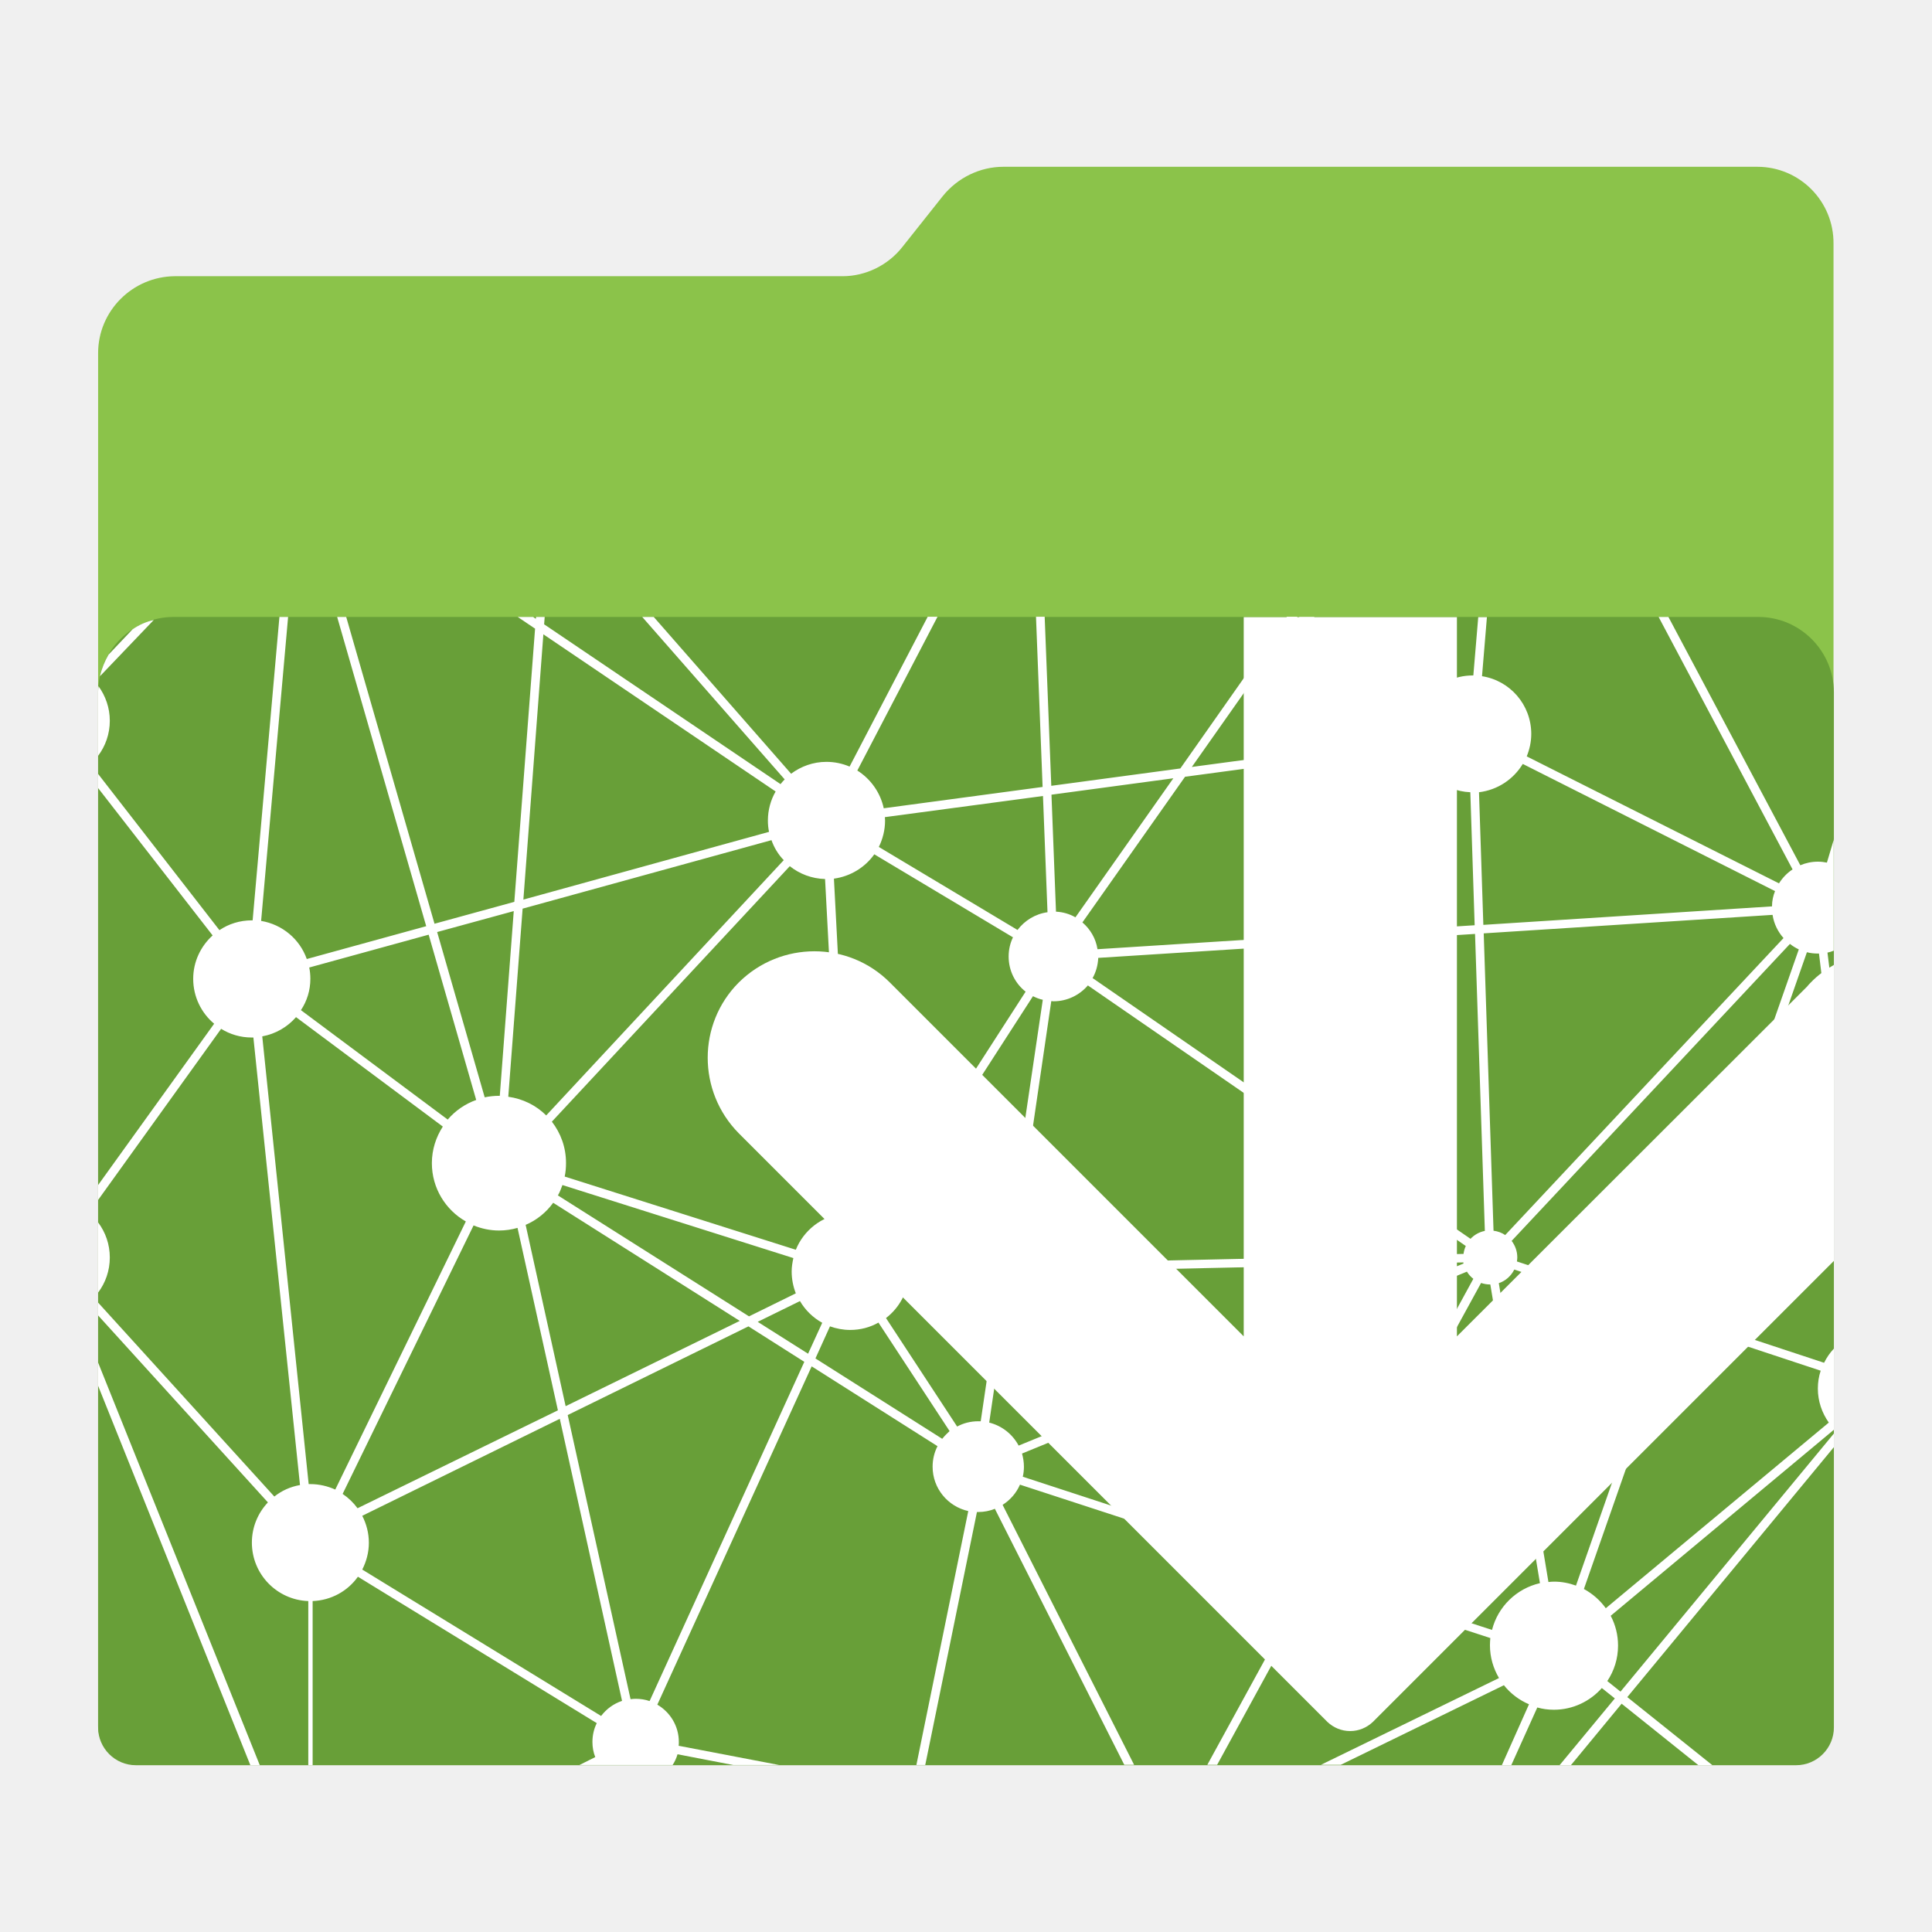
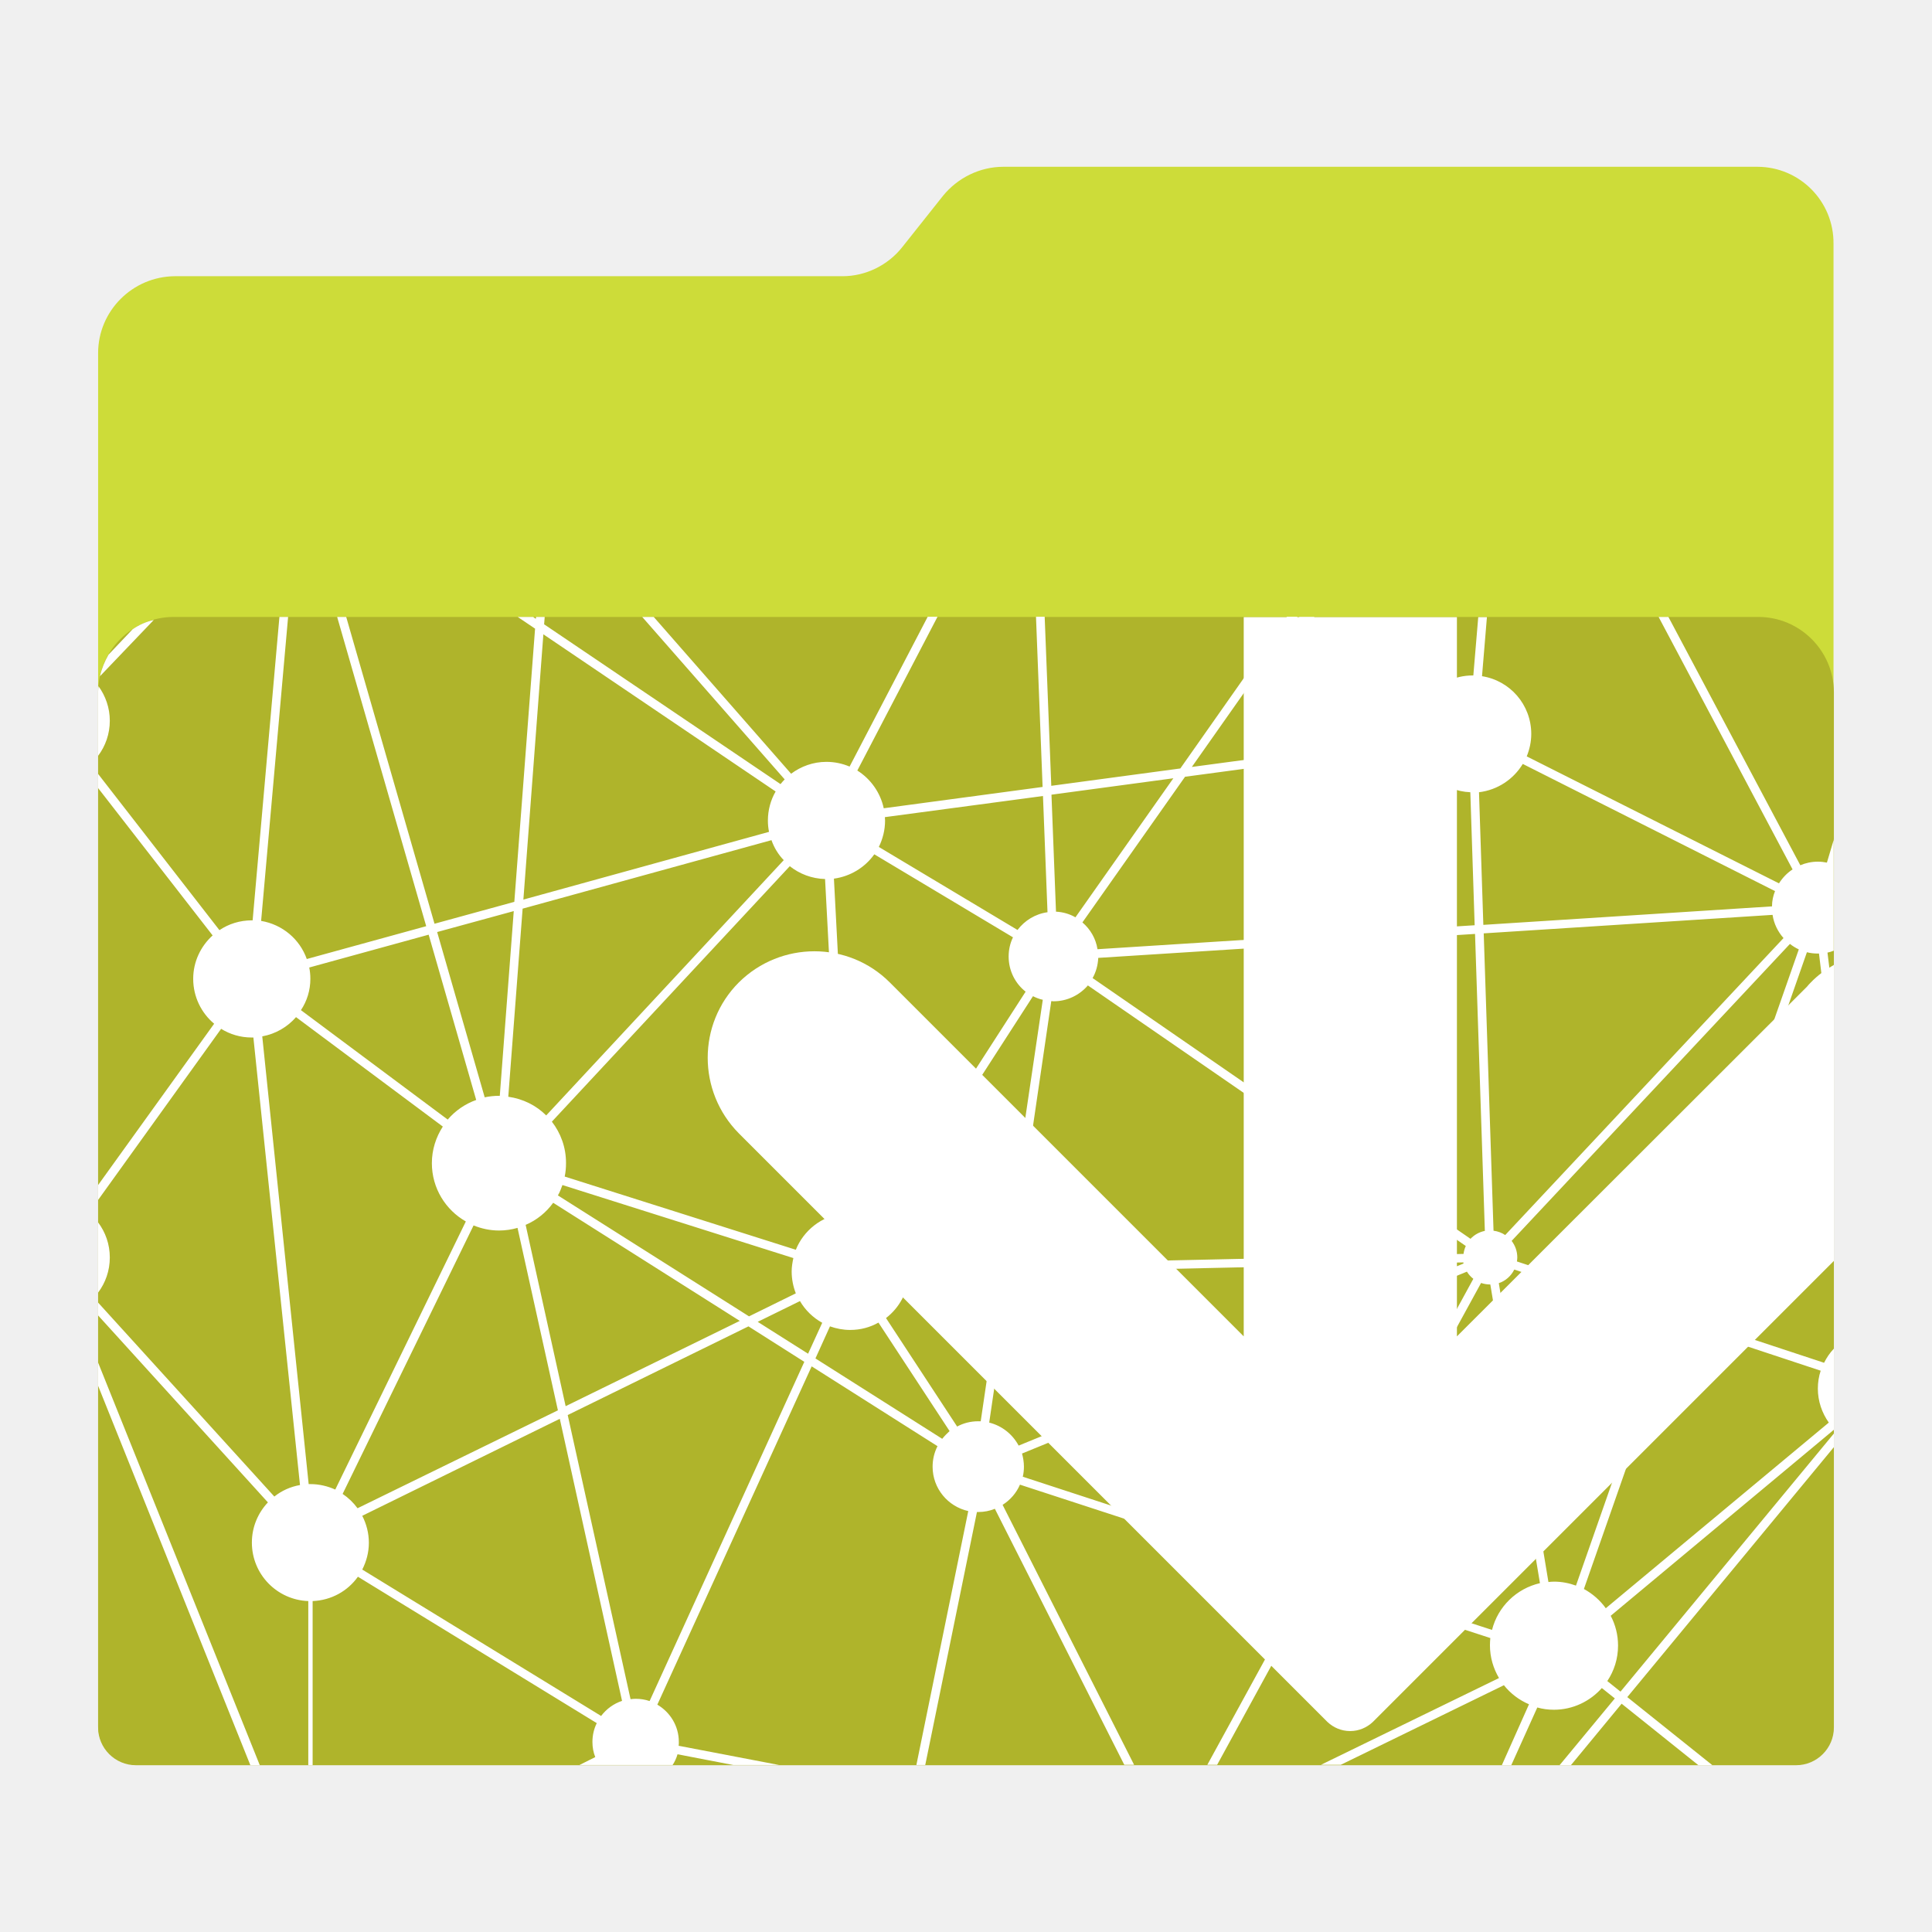
<svg xmlns="http://www.w3.org/2000/svg" version="1.1" id="Layer_1" x="0px" y="0px" viewBox="0 0 1024 1024" enable-background="new 0 0 1024 1024" xml:space="preserve">
  <g id="Layer_2">
-     <path id="path4" fill="#8BC34A" d="M931.4,88.4H531.8c-12.4,0-24.2,5.8-32,15.4L478.2,131c-7.6,9.6-19.4,15.4-31.6,15.4h-354   C70.2,146.6,52,164.8,52,187.2v727.6c0,11.4,9.2,20.6,20.6,20.6h878.6c11.4,0,20.6-9.2,20.6-20.6V146.6v-17.4   C972,106.6,953.8,88.4,931.4,88.4z" />
-     <path id="path12" fill="#689F38" d="M952,935.6H72c-11,0-20-9-20-20V367c0-22,18-40,40-40h840c22,0,40,18,40,40v548.6   C972,926.6,963,935.6,952,935.6z" />
+     <path id="path4" fill="#CDDC39" d="M931.4,88.4H531.8c-12.4,0-24.2,5.8-32,15.4L478.2,131c-7.6,9.6-19.4,15.4-31.6,15.4h-354   C70.2,146.6,52,164.8,52,187.2v727.6c0,11.4,9.2,20.6,20.6,20.6h878.6c11.4,0,20.6-9.2,20.6-20.6V146.6v-17.4   C972,106.6,953.8,88.4,931.4,88.4z" />
+     <path id="path12" fill="#AFB42B" d="M952,935.6H72c-11,0-20-9-20-20V367c0-22,18-40,40-40h840c22,0,40,18,40,40v548.6   C972,926.6,963,935.6,952,935.6z" />
    <g>
      <polygon fill="#FFFFFF" points="52,734.5 132.7,935.6 137.7,935.6 52,722.2   " />
      <path fill="#FFFFFF" d="M52,647.9v37.2c3.9-5.2,6.2-11.6,6.2-18.6C58.2,659.5,55.9,653.1,52,647.9z" />
      <path fill="#FFFFFF" d="M70.3,333.5L57.5,347c-2,3.5-3.6,7.3-4.5,11.4l28.5-29.8C77.4,329.5,73.7,331.2,70.3,333.5z" />
      <path fill="#FFFFFF" d="M972,444.8l-3.7,12.4c-1.5-0.3-3.1-0.5-4.8-0.5c-3.3,0-6.5,0.7-9.3,1.9L884.3,327h-5.2l71,133.8    c-2.9,1.9-5.3,4.4-7.2,7.4l-133.7-67.3c1.5-3.7,2.4-7.7,2.4-11.9c0-15.5-11.3-28.3-26.1-30.6l2.6-31.3h-4.6l-2.6,30.9    c-0.1,0-0.2,0-0.3,0c-9.7,0-18.3,4.4-24,11.4L696.4,327h-8l65.5,46c-2.8,4.7-4.4,10.1-4.4,15.9c0,0.6,0.1,1.2,0.1,1.8l-117.9,15.8    l56-79.6h-5.6l-56.5,80.4l-68.4,9.2l-3.5-89.6h-4.6l3.5,90.2l-84.2,11.3c-1.8-8.4-7-15.6-14-20l42.5-81.5h-5.2l-41.4,79.4    c-3.8-1.6-7.9-2.5-12.3-2.5c-7,0-13.5,2.4-18.7,6.3L346.5,327h-6.1l75.5,86.1c-0.8,0.8-1.5,1.6-2.2,2.5l-125.3-84.7l0.3-3.9h-4.6    l-0.1,1l-1.4-1h-8.2l9.2,6.2l-11,144.8l-42.3,11.6L183.5,327h-4.8l47.2,163.9l-63.3,17.4c-3.7-10.5-12.9-18.3-24.2-20.2L152.7,327    h-4.6l-14.2,160.8c-0.1,0-0.3,0-0.4,0c-6.4,0-12.3,1.9-17.2,5.2L52,410.2v7.5l60.7,78.1c-6.3,5.7-10.3,13.9-10.3,23    c0,9.5,4.3,18.1,11.1,23.8L52,628.1v7.9l65.2-90.7c4.7,2.9,10.2,4.6,16.2,4.6c0.3,0,0.6,0,0.9,0L159,787.1    c-5.1,0.9-9.7,3-13.6,6.1L52,690.4v6.8l90,99.1c-5.3,5.6-8.5,13.1-8.5,21.3c0,16.8,13.3,30.4,29.9,31v87h2.3v-87    c9.9-0.4,18.6-5.3,24-12.9l126.6,77.6c-1.5,3-2.3,6.4-2.3,10c0,2.8,0.5,5.5,1.5,8l-8.4,4.2h10.4h0.1l0,0h38.9    c1.1-1.7,2-3.6,2.6-5.7l29.6,5.7H413l-53.3-10.2c0.1-0.7,0.1-1.3,0.1-2c0-8.5-4.6-15.8-11.4-19.8l81.8-179.3l66.7,42.3    c-1.7,3.3-2.6,7-2.6,10.9c0,11.5,8.1,21.1,18.9,23.5l-27.5,134.6h4.7l27.4-134.1c0.2,0,0.5,0,0.7,0c3.1,0,6.1-0.6,8.8-1.7    l68.6,135.7h5.2l-69.7-137.8c4.1-2.6,7.3-6.3,9.2-10.7l153.2,50l-53.9,98.5h5.2l53.1-97.1l91.7,29.9c-0.1,1.2-0.2,2.5-0.2,3.8    c0,6.4,1.8,12.3,4.8,17.4l-94.4,46h10.5l86.5-42.2c3.5,4.4,8.1,7.9,13.3,10.1L796,935.6h5l13.8-30.6c2.8,0.8,5.7,1.2,8.8,1.2    c10.1,0,19.2-4.5,25.4-11.5l6.9,5.5l-29.3,35.4h6l26.9-32.6l40.7,32.6h7.4l-45.1-36.1L972,767v-7.2L858.9,896.6l-7-5.6    c3.6-5.4,5.7-11.8,5.7-18.8c0-5.7-1.4-11.1-3.9-15.8L972,757.8v-43c-2.1,2.2-3.8,4.7-5.2,7.5l-76.4-25.2l67.3-192.4    c1.9,0.5,3.8,0.7,5.8,0.7c0.2,0,0.4,0,0.6,0l7.8,64.3v-38l-3.3-26.8c1.1-0.2,2.2-0.6,3.3-1v-59.1H972z M945.3,497.2L797.8,654.6    c-1.8-1.2-3.9-2-6.2-2.3l-5.2-157.6l153.1-9.8C940.2,489.6,942.3,493.8,945.3,497.2z M807.1,404.9l133.7,67.4    c-1,2.5-1.6,5.2-1.6,8.1l-153,9.8l-2.3-70.3C793.8,418.7,802.2,413,807.1,404.9z M787,652.4c-3,0.6-5.6,2.1-7.6,4.2L579.1,518.4    c1.8-3.2,2.8-6.8,3-10.7L781.8,495L787,652.4z M628.1,411.7l122.1-16.4c2.9,13.7,14.7,24,29.1,24.6l2.3,70.5l-199.9,12.7    c-0.9-5.7-3.8-10.6-8-14.2L628.1,411.7z M621.9,412.5L570,486.2c-3.1-1.8-6.6-2.8-10.3-3l-2.4-62L621.9,412.5z M557.2,530.6    c0.4,0,0.8,0.1,1.2,0.1c7.3,0,13.8-3.3,18.2-8.4l200.3,138.1c-0.6,1.3-1,2.7-1.2,4.2l-238.9,5.3L557.2,530.6z M532,669.9    l-50.5,1.1c-0.8-8.9-5.5-16.7-12.2-21.8L547.5,528c1.6,0.8,3.3,1.5,5.2,1.9L532,669.9z M469.1,434.9c0-0.6-0.1-1.2-0.1-1.8    l83.8-11.2l2.4,61.6c-6.5,0.9-12.1,4.4-15.9,9.4l-73.5-44C467.9,444.6,469.1,439.9,469.1,434.9z M463.4,452.8l73.5,44    c-1.5,3.1-2.3,6.5-2.3,10.2c0,7.5,3.5,14.3,9,18.6l-78.1,121.2c-4.2-2.3-9-3.6-14.2-3.7L442,465.7    C450.8,464.5,458.5,459.7,463.4,452.8z M418.6,459.1c5.2,4.1,11.6,6.6,18.7,6.8l9.4,177.3c-11.3,1.4-20.8,9-24.9,19.2l-122.5-38.8    c0.5-2.3,0.7-4.7,0.7-7.2c0-8.3-2.8-15.8-7.5-21.9L418.6,459.1z M295.7,633.6c1-1.7,1.7-3.6,2.4-5.5l122.4,38.7    c-0.5,2.3-0.9,4.7-0.9,7.1c0,4.1,0.8,8,2.2,11.6L397,697.7L295.7,633.6z M392.1,700.1l-92.3,45.2l-21.2-96.1    c5.9-2.5,10.9-6.6,14.6-11.7L392.1,700.1z M288,336.2l123.1,83.3c-2.6,4.5-4.1,9.8-4.1,15.4c0,2.1,0.2,4.1,0.6,6l-130.2,35.9    L288,336.2z M277,481.6l131.9-36.3c1.4,4,3.6,7.6,6.5,10.6L289.5,591.2c-5.3-5.3-12.3-8.8-20.1-9.9L277,481.6z M272.3,482.9    l-7.4,97.9c-0.1,0-0.3,0-0.4,0c-2.6,0-5.2,0.3-7.6,0.8L231.7,494L272.3,482.9z M164.5,518.8c0-2.1-0.2-4.1-0.6-6l63.3-17.4    l25.2,87.6c-5.9,2.1-11.1,5.7-15.1,10.4l-77.8-58C162.7,530.6,164.5,524.9,164.5,518.8z M164.5,786.6c-0.3,0-0.6,0-0.9,0    L139,549.3c7.1-1.3,13.4-5,17.9-10.2l77.8,58c-3.6,5.6-5.8,12.2-5.8,19.4c0,13.3,7.3,24.8,18,30.9l-69.2,142.1    C173.7,787.7,169.2,786.6,164.5,786.6z M189.5,799.4c-2.2-3-4.8-5.5-7.9-7.6L251,649.5c4.2,1.7,8.7,2.7,13.5,2.7    c3.4,0,6.7-0.5,9.8-1.4l21.4,96.7L189.5,799.4z M318.6,909.5L192,831.9c2.2-4.3,3.5-9.1,3.5-14.2c0-5.2-1.3-10-3.5-14.3L296.7,752    l33,149.5C325.2,903,321.4,905.8,318.6,909.5z M344.3,901.6c-2.3-0.8-4.8-1.2-7.4-1.2c-0.9,0-1.8,0.1-2.7,0.2L300.9,750l95.8-47    l29.6,18.8L344.3,901.6z M428.3,717.5l-26.7-16.9l22.4-11c2.8,4.8,6.9,8.8,11.8,11.5L428.3,717.5z M499.4,762.6L432.2,720l7.7-17    c3.4,1.2,7,1.9,10.7,1.9c5.5,0,10.6-1.4,15-3.9l37.7,57.5C501.9,759.8,500.6,761.1,499.4,762.6z M518.5,753.3    c-4.1,0-7.9,1-11.2,2.8l-37.7-57.5c7-5.4,11.6-13.6,12.1-23l49.7-1.1l-11.6,78.8C519.3,753.3,518.9,753.3,518.5,753.3z     M539.9,766.2c-3.2-6-8.8-10.5-15.6-12.2l11.7-79.6l239.6-5.3c0,0.2,0.1,0.4,0.1,0.6L539.9,766.2z M696.1,833l-154-50.3    c0.4-1.7,0.6-3.5,0.6-5.3c0-2.4-0.4-4.8-1-7L777.5,674c0.9,1.5,2.1,2.8,3.4,3.8L696.1,833z M790.8,863.9l-90.3-29.5L785,680    c1.5,0.5,3.1,0.8,4.8,0.8c0,0,0,0,0.1,0l26.3,158.3C803.7,842,793.9,851.6,790.8,863.9z M823.7,838.3c-1,0-2,0.1-3,0.2    l-26.3-158.4c3.6-1.2,6.5-3.8,8.2-7.2l81.9,27l-49.2,140.5C831.7,839.1,827.8,838.3,823.7,838.3z M965,726.5c-1,3-1.5,6.2-1.5,9.5    c0,6.7,2.2,12.9,5.8,18l-118.2,98.4c-3-4.2-7-7.7-11.6-10.2l49.3-140.9L965,726.5z M886,695.6l-82-27c0.1-0.7,0.2-1.4,0.2-2.1    c0-3.3-1.1-6.3-3-8.8l147.5-157.4c1.4,1.1,3,2.1,4.7,2.9L886,695.6z" />
      <path fill="#FFFFFF" d="M52.2,363.7c-0.1,1.1-0.2,2.2-0.2,3.3v33.6c3.9-5.2,6.2-11.6,6.2-18.6C58.2,375.1,55.9,368.8,52.2,363.7z" />
    </g>
  </g>
  <g id="g23" display="none" opacity="0.25">
    <path id="path25" display="inline" d="M486.5,778.4l25.5,30.1l25.5-30.1c-6.9-5.8-15.8-9.3-25.5-9.3S493.4,772.6,486.5,778.4z" />
    <path id="path27" display="inline" d="M512,686.4c-30,0-57.5,10.9-78.8,28.9l31.6,37.4c12.7-10.8,29.2-17.3,47.2-17.3   c18,0,34.4,6.5,47.2,17.3l31.6-37.4C569.5,697.3,542,686.4,512,686.4z" />
    <path id="path29" display="inline" d="M379.8,652.2l31.6,37.4c27.2-23,62.3-36.9,100.5-36.9c38.3,0,73.4,13.9,100.5,36.9l31.6-37.4   c-35.7-30.2-81.8-48.5-132.2-48.5C461.7,603.7,415.5,622,379.8,652.2z" />
    <path id="path31" display="inline" d="M326.4,589l31.6,37.4c43-36.5,97-56.4,154-56.4s111,19.9,154,56.4l31.6-37.4   c-51.8-44-116.9-68-185.6-68S378.2,545,326.4,589z" />
    <path id="path33" display="inline" d="M512,438.4c-50,0-98.4,9.8-144.1,29.1c-34.6,14.6-66.4,34.2-94.9,58.4l31.6,37.4   c57.9-49.1,130.6-75.9,207.4-75.9s149.5,26.8,207.4,75.9l31.6-37.4c-28.5-24.2-60.3-43.8-94.9-58.4   C610.4,448.2,562,438.4,512,438.4z" />
    <circle id="circle35" display="inline" cx="512" cy="810.4" r="41.2" />
  </g>
  <g id="g23_1_" display="none">
    <path id="path25_1_" display="inline" fill="#FFFFFF" d="M486.5,770.4l25.5,30.1l25.5-30.1c-6.9-5.8-15.8-9.3-25.5-9.3   S493.4,764.6,486.5,770.4z" />
    <path id="path27_1_" display="inline" fill="#FFFFFF" d="M512,678.4c-30,0-57.5,10.9-78.8,28.9l31.6,37.4   c12.7-10.8,29.2-17.3,47.2-17.3c18,0,34.4,6.5,47.2,17.3l31.6-37.4C569.5,689.3,542,678.4,512,678.4z" />
    <path id="path29_1_" display="inline" fill="#FFFFFF" d="M379.8,644.2l31.6,37.4c27.2-23,62.3-36.9,100.5-36.9   c38.3,0,73.4,13.9,100.5,36.9l31.6-37.4c-35.7-30.2-81.8-48.5-132.2-48.5C461.7,595.7,415.5,614,379.8,644.2z" />
    <path id="path31_1_" display="inline" fill="#FFFFFF" d="M326.4,581l31.6,37.4c43-36.5,97-56.4,154-56.4s111,19.9,154,56.4   l31.6-37.4c-51.8-44-116.9-68-185.6-68S378.2,537,326.4,581z" />
    <path id="path33_1_" display="inline" fill="#FFFFFF" d="M512,430.4c-50,0-98.4,9.8-144.1,29.1c-34.6,14.6-66.4,34.2-94.9,58.4   l31.6,37.4c57.9-49.1,130.6-75.9,207.4-75.9s149.5,26.8,207.4,75.9l31.6-37.4c-28.5-24.2-60.3-43.8-94.9-58.4   C610.4,440.2,562,430.4,512,430.4z" />
    <circle id="circle35_1_" display="inline" fill="#FFFFFF" cx="512" cy="802.4" r="41.2" />
  </g>
  <g id="g20">
    <path id="path22" fill="#FFFFFF" d="M972.2,511.3c-4.6,2.6-8.8,5.6-12.6,9.6c-0.6,0.6-1.2,1.2-1.8,2L772.2,708.3V327.1h-113v381.2   L471.8,520.9l-0.2-0.2c-22-22-57.8-22-80,0c-22,22-22,57.8,0,80l0,0l244.2,244.2l0,0l23.4,23.4l0,0l0,0l43.8,43.8l0.6,0.6   c3.2,3,7.4,4.8,12,4.8s8.8-1.8,12-4.8l0.6-0.6l43.8-43.8l0,0l0,0l200-200v-157L972.2,511.3L972.2,511.3z" />
  </g>
</svg>
